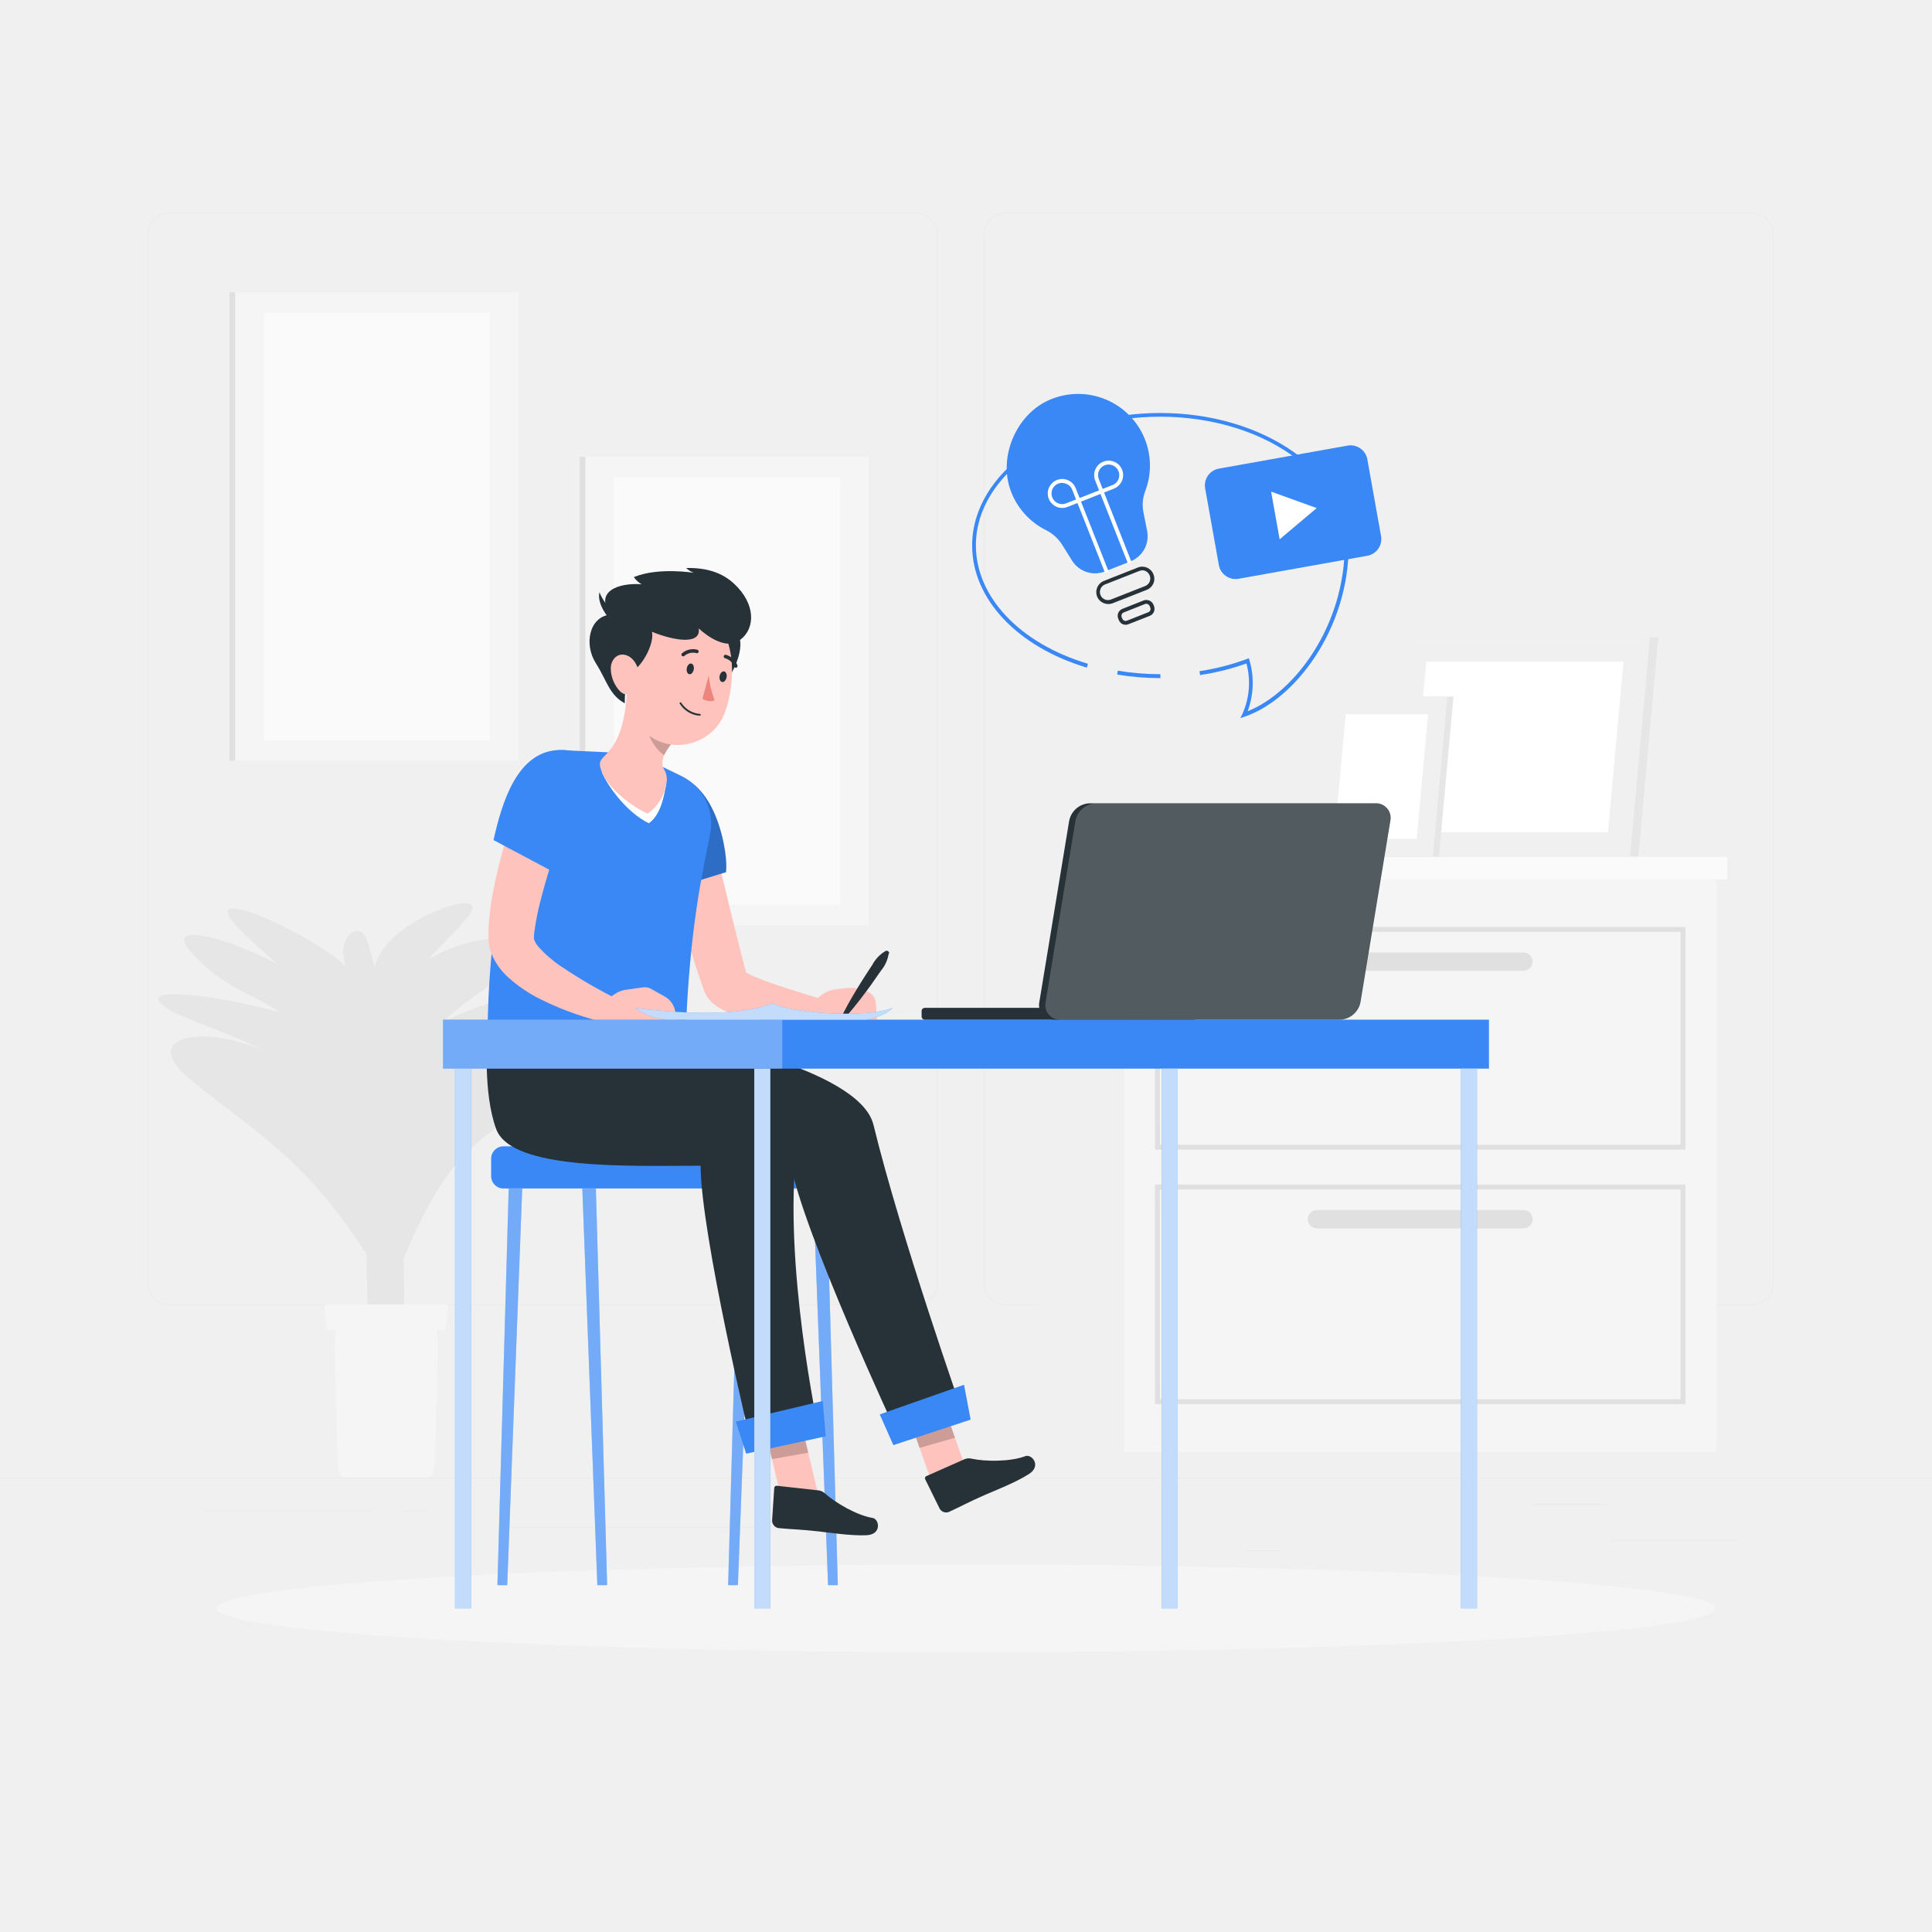
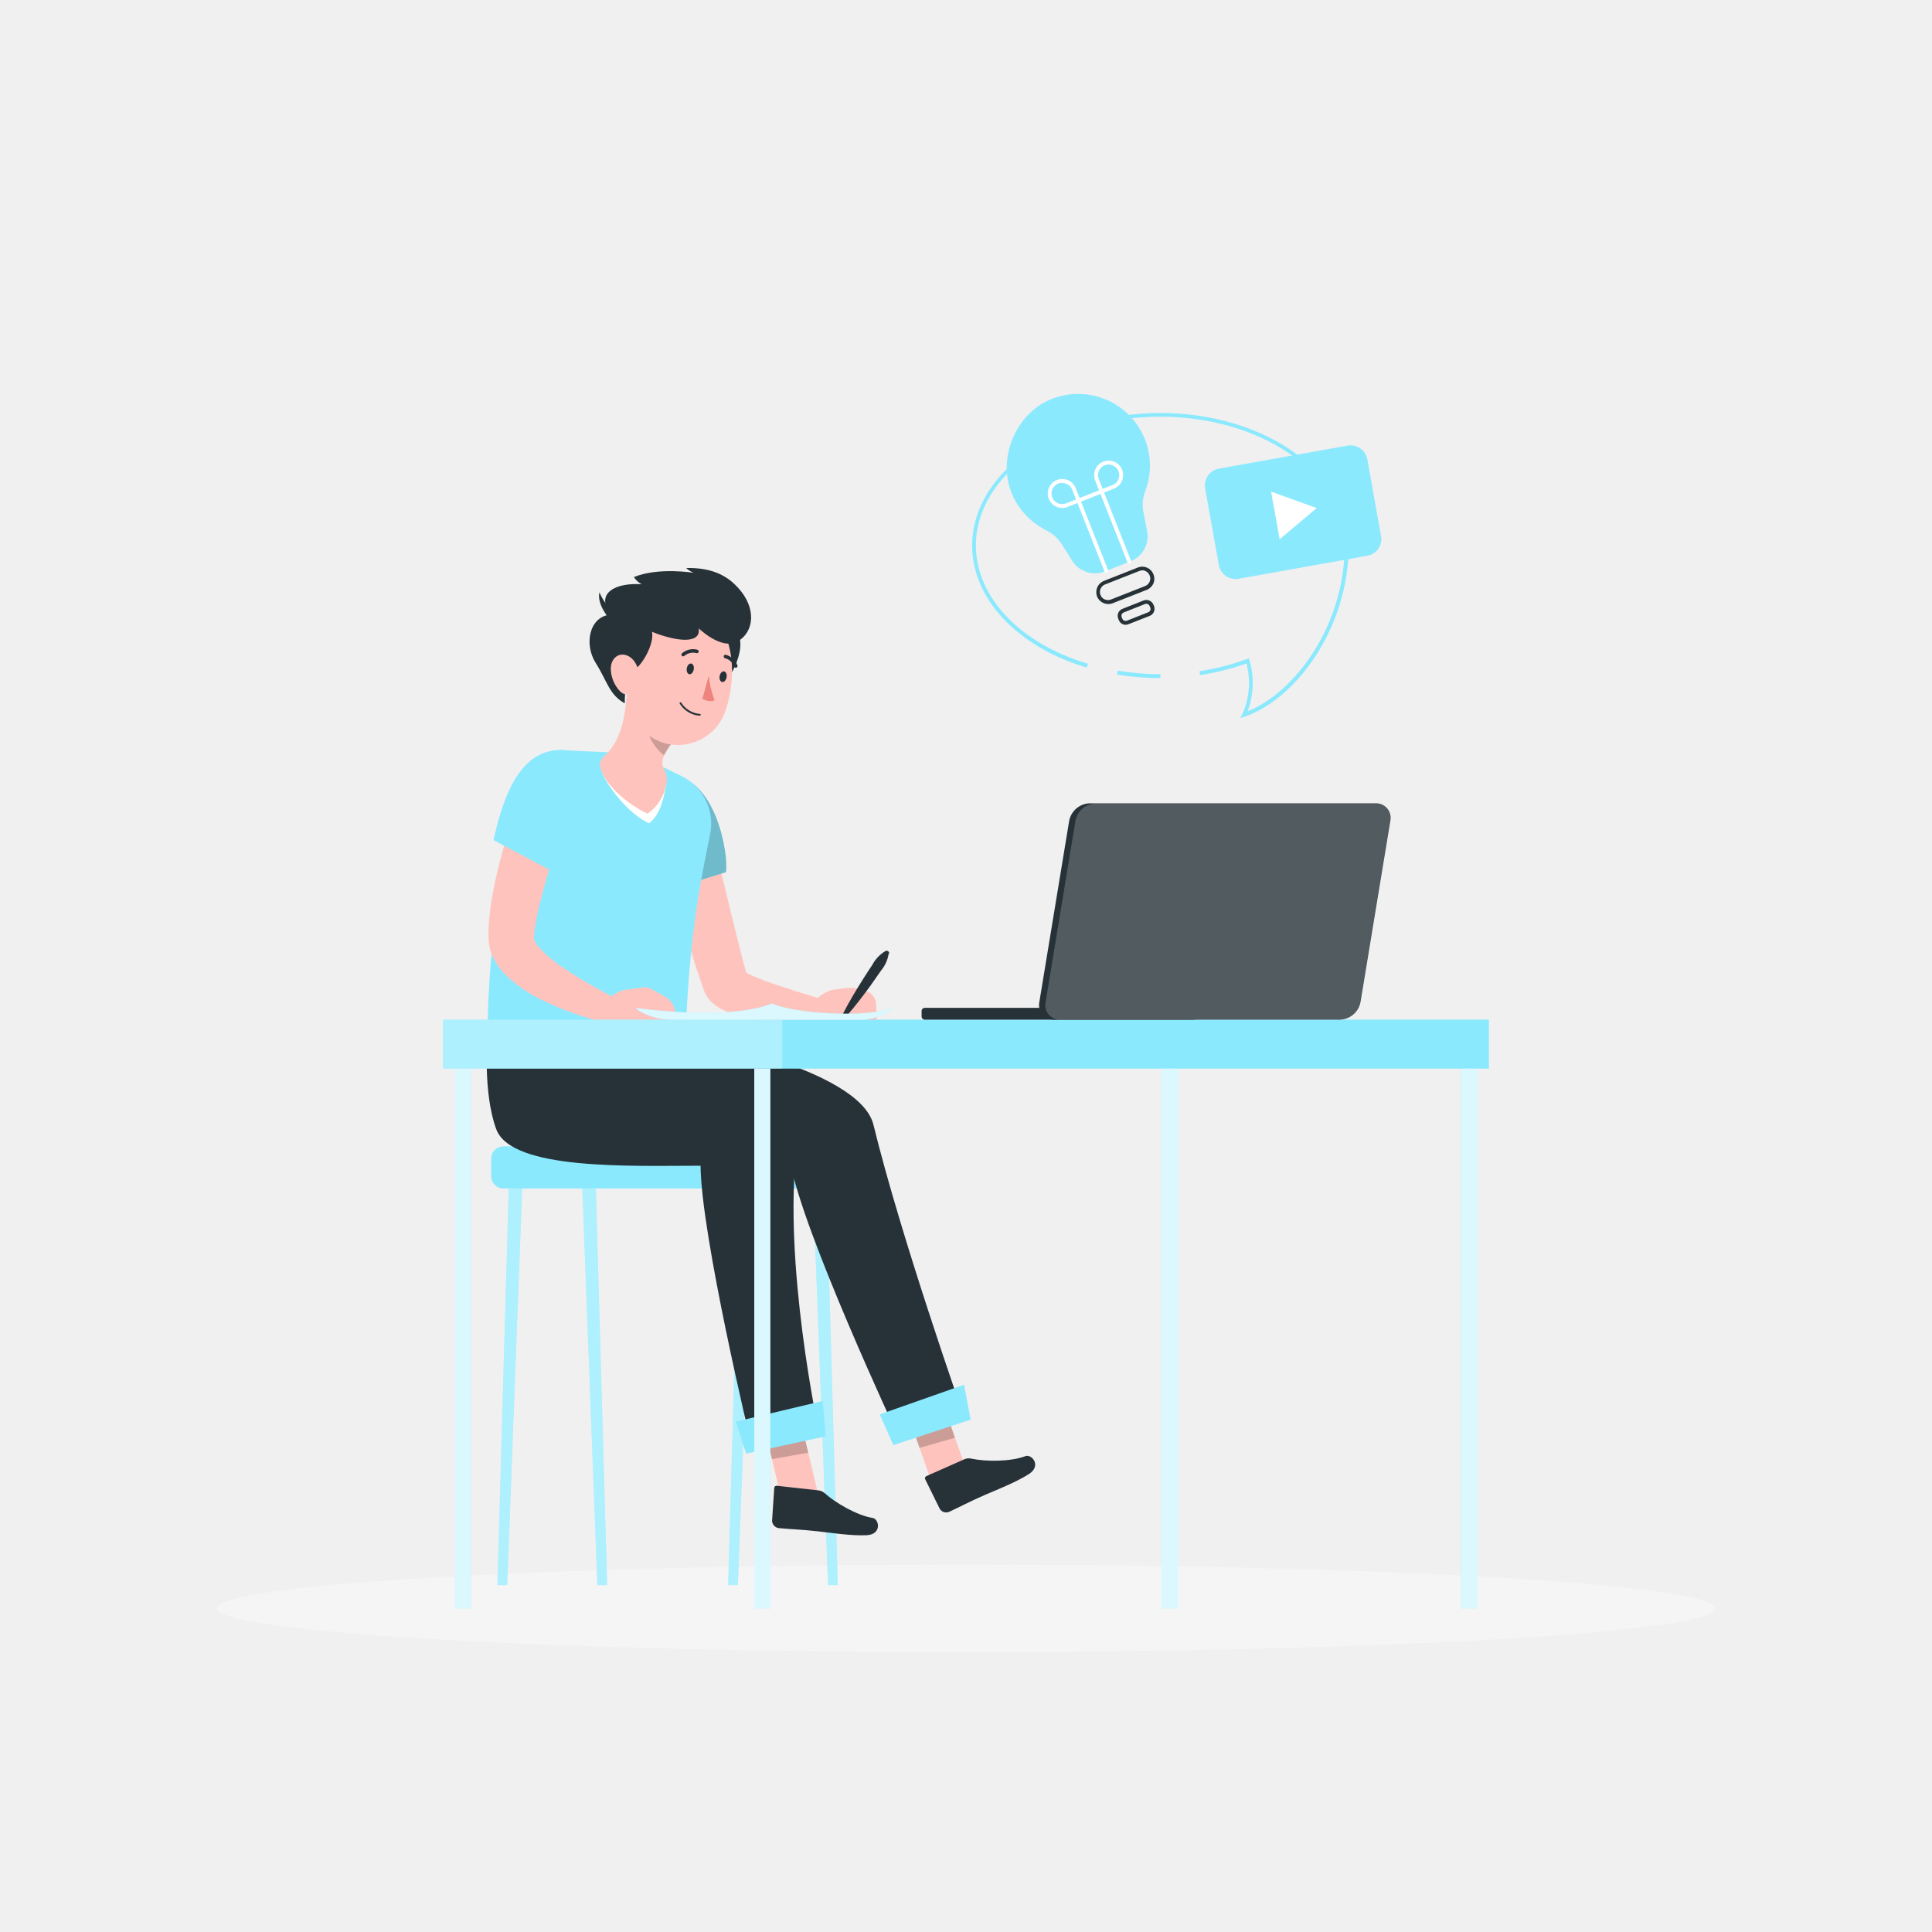
<svg xmlns="http://www.w3.org/2000/svg" viewBox="0 0 500 500">
-   <g id="freepik--background-complete--inject-2">
-     <rect y="382.4" width="500" height="0.25" style="fill:#ebebeb" />
-     <rect x="416.78" y="398.49" width="33.12" height="0.25" style="fill:#ebebeb" />
-     <rect x="322.53" y="401.21" width="8.69" height="0.25" style="fill:#ebebeb" />
-     <rect x="396.59" y="389.21" width="19.19" height="0.25" style="fill:#ebebeb" />
-     <rect x="52.46" y="390.89" width="43.19" height="0.25" style="fill:#ebebeb" />
-     <rect x="104.56" y="390.89" width="6.33" height="0.25" style="fill:#ebebeb" />
-     <rect x="131.47" y="395.11" width="93.68" height="0.25" style="fill:#ebebeb" />
-     <path d="M237,337.8H43.91a5.71,5.71,0,0,1-5.7-5.71V60.66A5.71,5.71,0,0,1,43.91,55H237a5.71,5.71,0,0,1,5.71,5.71V332.09A5.71,5.71,0,0,1,237,337.8ZM43.91,55.2a5.46,5.46,0,0,0-5.45,5.46V332.09a5.46,5.46,0,0,0,5.45,5.46H237a5.47,5.47,0,0,0,5.46-5.46V60.66A5.47,5.47,0,0,0,237,55.2Z" style="fill:#ebebeb" />
-     <path d="M453.31,337.8H260.21a5.72,5.72,0,0,1-5.71-5.71V60.66A5.72,5.72,0,0,1,260.21,55h193.1A5.71,5.71,0,0,1,459,60.66V332.09A5.71,5.71,0,0,1,453.31,337.8ZM260.21,55.2a5.47,5.47,0,0,0-5.46,5.46V332.09a5.47,5.47,0,0,0,5.46,5.46h193.1a5.47,5.47,0,0,0,5.46-5.46V60.66a5.47,5.47,0,0,0-5.46-5.46Z" style="fill:#ebebeb" />
-     <rect x="60.86" y="75.65" width="73.32" height="121.23" transform="translate(195.04 272.54) rotate(180)" style="fill:#f5f5f5" />
-     <rect x="59.4" y="75.65" width="1.45" height="121.23" style="fill:#e0e0e0" />
-     <rect x="68.29" y="80.99" width="58.45" height="110.56" transform="translate(195.04 272.54) rotate(180)" style="fill:#fafafa" />
-     <rect x="151.49" y="118.22" width="73.32" height="121.23" transform="translate(376.29 357.66) rotate(180)" style="fill:#f5f5f5" />
-     <rect x="150.03" y="118.22" width="1.45" height="121.23" style="fill:#e0e0e0" />
-     <rect x="158.92" y="123.55" width="58.45" height="110.56" transform="translate(376.29 357.66) rotate(180)" style="fill:#fafafa" />
-     <path d="M104.2,351.07c1.82-33-3-86-8.21-104.39-.69-2.43-1.47-5.25-2.66-5.62h0c-3.4-1.08-4.93,4.25-4.51,6.09,2,8.86,3.87,30.85,5.7,69.1.91,19,0,32.08,2.44,34.83Z" style="fill:#e6e6e6" />
-     <path d="M98.78,277.52c4.78-15.45,66-31.32,48.35-14.7-4.39,4.14-24.83,15.05-33.22,26.52-6.52,8.91-13.11,23.9-14.85,32.21C98.3,304.07,95.6,287.82,98.78,277.52Z" style="fill:#e6e6e6" />
-     <path d="M105.75,297.11c10.66-23.51,44.75-27.73,35.59-15.32-3.6,4.87-16.8,10.43-25.2,21.9-6.52,8.91-13.11,23.89-14.84,32.21C100.53,318.41,101.3,306.93,105.75,297.11Z" style="fill:#e6e6e6" />
-     <path d="M92.35,295.11c-12.62-30.24-58.21-32.65-46.08-18.6,4.61,5.35,20.72,15.14,32.89,27.76,9.46,9.8,20.12,26,23.75,35C100.56,320.72,97.44,307.31,92.35,295.11Z" style="fill:#e6e6e6" />
-     <path d="M97.65,261.27c11.3-20.71,45.5-22.93,35.73-11.6-3.83,4.46-16.29,10.11-24.43,21.24-6.33,8.64-13.93,19.92-15.62,28C92.59,281.93,92.64,270.46,97.65,261.27Z" style="fill:#e6e6e6" />
-     <path d="M87.81,261.68C78.9,248.8,39,234.64,49.36,246.3c10.91,12.23,18.66,10.13,29,20.81,8,8.3,17,22.06,20.1,29.6C96.45,281,94.19,270.88,87.81,261.68Z" style="fill:#e6e6e6" />
-     <path d="M98.4,246.85c5.66-10.18,29-17.67,22.91-9.86-4.25,5.42-9.35,9.14-14.76,16.52-4.19,5.74-9.89,12.95-11,18.3C95.05,260.56,95,252.92,98.4,246.85Z" style="fill:#e6e6e6" />
-     <path d="M89.19,249.93C83.49,243.61,53,228.61,60,238.24c2.73,3.79,14.36,13,22.19,21.14,6.09,6.3,12.77,11.44,15.1,17.17C95.75,264.64,94.9,256.24,89.19,249.93Z" style="fill:#e6e6e6" />
-     <path d="M97,272.11c-8.33-9.22-69.06-21.1-53.45-10.92,5.34,3.48,28.82,9.46,40.27,21.33,8.89,9.21,12.09,24.49,15.5,32.86C108.3,300.67,105.34,281.34,97,272.11Z" style="fill:#e6e6e6" />
-     <path d="M86.6,349.73l.78,27.59c.08,5.24,1.3,5.08,2.78,5.08h19.63c1.47,0,2.69.16,2.78-5.08l.78-27.59c.09-5.68-1.18-10.47-2.78-10.47H89.38C87.78,339.26,86.51,344.05,86.6,349.73Z" style="fill:#f5f5f5" />
-     <path d="M85.43,344.29h29.09a.8.8,0,0,0,.83-.63l.69-5.28a.76.76,0,0,0-.83-.79H84.73a.77.77,0,0,0-.83.79l.69,5.28A.81.81,0,0,0,85.43,344.29Z" style="fill:#f5f5f5" />
-     <rect x="268.85" y="227.56" width="22.02" height="148.16" style="fill:#f0f0f0" />
-     <rect x="273.08" y="375.72" width="166.92" height="6.68" style="fill:#f0f0f0" />
-     <rect x="290.87" y="227.56" width="153.36" height="148.16" transform="translate(735.1 603.28) rotate(180)" style="fill:#f5f5f5" />
-     <rect x="266.08" y="221.73" width="22.51" height="5.83" style="fill:#f0f0f0" />
-     <rect x="288.59" y="221.73" width="158.41" height="5.83" transform="translate(735.59 449.29) rotate(180)" style="fill:#fafafa" />
-     <path d="M436.2,297.51H298.9V239.9H436.2Zm-136-1.26H434.94V241.16H300.16Z" style="fill:#e0e0e0" />
-     <path d="M436.2,363.38H298.9V306.57H436.2Zm-136-1.26H434.94V307.83H300.16Z" style="fill:#e0e0e0" />
-     <path d="M394.28,251.23H340.82a2.38,2.38,0,0,1-2.37-2.37h0a2.38,2.38,0,0,1,2.37-2.37h53.46a2.38,2.38,0,0,1,2.37,2.37h0A2.38,2.38,0,0,1,394.28,251.23Z" style="fill:#e0e0e0" />
-     <rect x="338.45" y="313.16" width="58.21" height="4.74" rx="2.37" style="fill:#e0e0e0" />
-     <polygon points="360.41 221.67 424.01 221.67 429.17 164.96 365.57 164.96 360.41 221.67" style="fill:#e6e6e6" />
-     <polygon points="358.25 221.67 421.85 221.67 427.01 164.96 363.41 164.96 358.25 221.67" style="fill:#f0f0f0" />
-     <polygon points="416.14 215.39 420.16 171.24 369.12 171.24 365.1 215.39 416.14 215.39" style="fill:#fff" />
-     <polygon points="345.68 180.26 341.91 221.67 372.39 221.67 376.16 180.26 345.68 180.26" style="fill:#e6e6e6" />
-     <polygon points="344.1 180.26 340.33 221.67 370.81 221.67 374.58 180.26 344.1 180.26" style="fill:#f0f0f0" />
-     <polygon points="348.27 184.84 345.33 217.09 366.65 217.09 369.58 184.84 348.27 184.84" style="fill:#fff" />
-   </g>
  <g id="freepik--Shadow--inject-2">
    <ellipse id="freepik--path--inject-2" cx="250" cy="416.24" rx="193.89" ry="11.32" style="fill:#f5f5f5" />
  </g>
  <g id="freepik--Bubble--inject-2">
-     <path d="M296.32,113.72a18.6,18.6,0,0,0-24.83-10.18c-8.52,3.76-13.14,14.69-9.93,23.42a18.51,18.51,0,0,0,9,10.17,10.45,10.45,0,0,1,4.26,3.75l2.64,4.22a7,7,0,0,0,8.48,2.8l6.66-2.63a7,7,0,0,0,4.28-7.84l-1-5.06a9.82,9.82,0,0,1,.53-5.33A18.5,18.5,0,0,0,296.32,113.72Z" style="fill:#3988F6" />
+     <path d="M296.32,113.72a18.6,18.6,0,0,0-24.83-10.18c-8.52,3.76-13.14,14.69-9.93,23.42a18.51,18.51,0,0,0,9,10.17,10.45,10.45,0,0,1,4.26,3.75l2.64,4.22a7,7,0,0,0,8.48,2.8l6.66-2.63a7,7,0,0,0,4.28-7.84l-1-5.06a9.82,9.82,0,0,1,.53-5.33A18.5,18.5,0,0,0,296.32,113.72Z" style="fill:#8BE9FE" />
    <path d="M286.82,156.32a3.13,3.13,0,0,1-1.24-.26,3.06,3.06,0,0,1-1.66-1.71,3.11,3.11,0,0,1,1.75-4l8.83-3.49a3.1,3.1,0,0,1,4,1.75,3.07,3.07,0,0,1,0,2.38,3.13,3.13,0,0,1-1.71,1.66L288,156.1A3,3,0,0,1,286.82,156.32Zm8.82-8.71a2,2,0,0,0-.77.15L286,151.25a2.1,2.1,0,0,0-.07,3.89,2.07,2.07,0,0,0,1.62,0l8.83-3.48a2.09,2.09,0,0,0,1.15-1.13,2,2,0,0,0,0-1.61,2.13,2.13,0,0,0-2-1.34Z" style="fill:#263238" />
    <path d="M291.32,161.7a2.09,2.09,0,0,1-.78-.16,2,2,0,0,1-1-1.07l-.15-.39a1.93,1.93,0,0,1,1.09-2.51l5.51-2.18a2,2,0,0,1,2.52,1.09l.15.39a1.95,1.95,0,0,1-1.09,2.51L292,161.56A1.9,1.9,0,0,1,291.32,161.7Zm5.35-5.45a1,1,0,0,0-.34.07l-5.51,2.18a.93.93,0,0,0-.53,1.21l.15.39a.94.94,0,0,0,1.22.53l5.51-2.18a.94.94,0,0,0,.52-.5.92.92,0,0,0,0-.71l-.15-.39A1,1,0,0,0,296.67,156.25Z" style="fill:#263238" />
    <path d="M274.91,131.46a3.75,3.75,0,1,1,3.48-5.13l1.38,3.49-3.49,1.37A3.67,3.67,0,0,1,274.91,131.46Zm0-6.5a2.75,2.75,0,1,0,1,5.3l2.56-1-1-2.55A2.74,2.74,0,0,0,274.9,125Z" style="fill:#fff" />
    <polygon points="285.97 148.24 278.48 129.25 285.37 126.53 292.86 145.52 291.93 145.89 284.8 127.83 279.77 129.82 286.9 147.87 285.97 148.24" style="fill:#fff" />
    <path d="M284.8,127.83l-1.37-3.49a3.75,3.75,0,1,1,4.86,2.11Zm2.11-7.62a2.79,2.79,0,0,0-1,.2,2.74,2.74,0,0,0-1.54,3.57l1,2.55,2.55-1a2.75,2.75,0,0,0-1-5.31Z" style="fill:#fff" />
-     <path d="M300.33,175.49a68.37,68.37,0,0,1-11.21-.91l.17-1a67.4,67.4,0,0,0,11,.9Z" style="fill:#3988F6" />
-     <path d="M321,185.85l.53-1.08a19.55,19.55,0,0,0,1.05-13.07,62.46,62.46,0,0,1-12,3l-.15-1a61.45,61.45,0,0,0,12.28-3.16l.5-.18.15.5a21,21,0,0,1-.47,13.21c12.29-4.89,25.12-22.25,25.12-42.93,0-18.36-21.41-33.3-47.73-33.3s-47.72,14.94-47.72,33.3c0,13.35,11.37,25.38,29,30.64l-.29,1c-18-5.39-29.68-17.79-29.68-31.6,0-18.91,21.86-34.3,48.72-34.3s48.73,15.39,48.73,34.3c0,21.74-14,39.91-26.9,44.28Z" style="fill:#3988F6" />
-     <rect x="313.33" y="118.1" width="42.64" height="28.96" rx="4.4" transform="translate(-18.1 60.9) rotate(-10.13)" style="fill:#3988F6" />
+     <path d="M300.33,175.49a68.37,68.37,0,0,1-11.21-.91l.17-1a67.4,67.4,0,0,0,11,.9Z" style="fill:#8BE9FE" />
+     <path d="M321,185.85l.53-1.08a19.55,19.55,0,0,0,1.05-13.07,62.46,62.46,0,0,1-12,3l-.15-1a61.45,61.45,0,0,0,12.28-3.16l.5-.18.15.5a21,21,0,0,1-.47,13.21c12.29-4.89,25.12-22.25,25.12-42.93,0-18.36-21.41-33.3-47.73-33.3s-47.72,14.94-47.72,33.3c0,13.35,11.37,25.38,29,30.64l-.29,1c-18-5.39-29.68-17.79-29.68-31.6,0-18.91,21.86-34.3,48.72-34.3s48.73,15.39,48.73,34.3c0,21.74-14,39.91-26.9,44.28Z" style="fill:#8BE9FE" />
+     <rect x="313.33" y="118.1" width="42.64" height="28.96" rx="4.4" transform="translate(-18.1 60.9) rotate(-10.13)" style="fill:#8BE9FE" />
    <polygon points="340.76 131.49 328.96 127.23 331.17 139.57 340.76 131.49" style="fill:#fff" />
  </g>
  <g id="freepik--Character--inject-2">
-     <rect x="127.11" y="296.67" width="91.34" height="10.91" rx="3.19" style="fill:#3988F6" />
-     <polygon points="214.3 410.24 216.83 410.24 213.92 307.58 210.41 307.58 214.3 410.24" style="fill:#3988F6" />
+     <rect x="127.11" y="296.67" width="91.34" height="10.91" rx="3.19" style="fill:#8BE9FE" />
+     <polygon points="214.3 410.24 216.83 410.24 213.92 307.58 210.41 307.58 214.3 410.24" style="fill:#8BE9FE" />
    <polygon points="214.3 410.24 216.83 410.24 213.92 307.58 210.41 307.58 214.3 410.24" style="fill:#fff;opacity:0.3" />
-     <polygon points="190.97 410.24 188.44 410.24 191.36 307.58 194.86 307.58 190.97 410.24" style="fill:#3988F6" />
+     <polygon points="190.97 410.24 188.44 410.24 191.36 307.58 194.86 307.58 190.97 410.24" style="fill:#8BE9FE" />
    <polygon points="190.97 410.24 188.44 410.24 191.36 307.58 194.86 307.58 190.97 410.24" style="fill:#fff;opacity:0.3" />
-     <polygon points="154.59 410.24 157.13 410.24 154.21 307.58 150.7 307.58 154.59 410.24" style="fill:#3988F6" />
+     <polygon points="154.59 410.24 157.13 410.24 154.21 307.58 150.7 307.58 154.59 410.24" style="fill:#8BE9FE" />
    <polygon points="154.59 410.24 157.13 410.24 154.21 307.58 150.7 307.58 154.59 410.24" style="fill:#fff;opacity:0.3" />
-     <polygon points="131.27 410.24 128.73 410.24 131.65 307.58 135.15 307.58 131.27 410.24" style="fill:#3988F6" />
+     <polygon points="131.27 410.24 128.73 410.24 131.65 307.58 135.15 307.58 131.27 410.24" style="fill:#8BE9FE" />
    <polygon points="131.27 410.24 128.73 410.24 131.65 307.58 135.15 307.58 131.27 410.24" style="fill:#fff;opacity:0.3" />
    <polygon points="241.31 384.15 250.33 381.1 242.91 360.04 233.9 363.09 241.31 384.15" style="fill:#ffc3bd" />
    <path d="M249.66,377.62,239.78,382a.6.6,0,0,0-.33.85l3.75,7.62a1.93,1.93,0,0,0,2.39.81c3.41-1.57,4.94-2.48,9.29-4.39,2.68-1.17,8.07-3.26,11.41-5.41s.72-5.25-.92-4.63c-3.89,1.48-10.36,1.42-13.9.66A3,3,0,0,0,249.66,377.62Z" style="fill:#263238" />
    <polygon points="233.9 363.1 242.92 360.04 247.15 372.09 237.98 374.71 233.9 363.1" style="opacity:0.2" />
    <path d="M177.42,268.19s45,8.12,48.63,22.9c7.13,29.22,23.21,74.92,23.21,74.92l-17.12,5s-24.48-52.41-27.56-70.05c-25.25,0-56,2-60-8.68-3.51-9.48-2.26-24.05-2.26-24.05Z" style="fill:#263238" />
-     <polygon points="231.2 374 251.2 367.4 249.49 358.37 227.68 366.05 231.2 374" style="fill:#3988F6" />
+     <polygon points="231.2 374 251.2 367.4 249.49 358.37 227.68 366.05 231.2 374" style="fill:#8BE9FE" />
    <polygon points="202.11 387.35 212.07 388.11 206.22 363.53 196.93 365.63 202.11 387.35" style="fill:#ffc3bd" />
    <path d="M211.82,385.71l-10.73-1.19a.61.61,0,0,0-.72.58l-.56,8.48a2,2,0,0,0,1.67,1.89c3.73.35,5.52.32,10.24.84,2.9.32,8.62,1.21,12.59,1s3.25-4.2,1.51-4.47c-4.11-.67-9.67-3.95-12.36-6.38A2.93,2.93,0,0,0,211.82,385.71Z" style="fill:#263238" />
    <polygon points="196.93 365.64 206.22 363.54 209.17 375.96 199.78 377.61 196.93 365.64" style="opacity:0.2" />
    <path d="M154,268.19s54.71,8.19,52.2,28.9c-3.61,29.86,5.66,73.05,5.66,73.05l-17.55,3.14s-12.9-53.68-13-71.59c-17.8,0-48.9,1.27-52.88-9.45-3.51-9.48-2.26-24.05-2.26-24.05Z" style="fill:#263238" />
-     <polygon points="193.1 376.2 213.69 371.72 212.93 362.57 190.43 367.92 193.1 376.2" style="fill:#3988F6" />
+     <polygon points="193.1 376.2 213.69 371.72 212.93 362.57 190.43 367.92 193.1 376.2" style="fill:#8BE9FE" />
    <path d="M182.86,210.64c1.46,5.72,2.89,11.49,4.29,17.24s2.77,11.51,4.22,17.19l1.09,4.23.56,2.08.29,1,0,.13,0,.06s0-.09-.05-.13a3.66,3.66,0,0,0-.28-.59l-.15-.23-.11-.15-.2-.22c-.21-.2-.24-.17-.19-.12a1.89,1.89,0,0,0,.36.29,10.88,10.88,0,0,0,1.38.79c1.08.53,2.34,1,3.63,1.52,5.2,1.93,10.94,3.57,16.52,5.34l-.88,6.38a90.82,90.82,0,0,1-9.2-.36,81.94,81.94,0,0,1-9.27-1.3,40.56,40.56,0,0,1-4.86-1.26,21.9,21.9,0,0,1-2.69-1.06,12.5,12.5,0,0,1-1.55-.86,10.26,10.26,0,0,1-1.89-1.55c-.18-.2-.35-.39-.55-.65l-.28-.38-.28-.47a7.55,7.55,0,0,1-.53-1.1l-.16-.46-.39-1.1-.75-2.18c-.49-1.45-1-2.9-1.41-4.34-1.81-5.78-3.46-11.53-5-17.32s-3-11.57-4.34-17.43Z" style="fill:#ffc3bd" />
-     <path d="M168.8,203.72c5.49-6.12,14.19-1.84,17.86,11.86,1.78,6.66,1.22,10.14,1.22,10.14l-18.94,5.84C164.87,222.56,161.33,212.06,168.8,203.72Z" style="fill:#3988F6" />
+     <path d="M168.8,203.72c5.49-6.12,14.19-1.84,17.86,11.86,1.78,6.66,1.22,10.14,1.22,10.14l-18.94,5.84C164.87,222.56,161.33,212.06,168.8,203.72Z" style="fill:#8BE9FE" />
    <g style="opacity:0.2">
      <path d="M168.8,203.72c5.49-6.12,14.19-1.84,17.86,11.86,1.78,6.66,1.22,10.14,1.22,10.14l-18.94,5.84C164.87,222.56,161.33,212.06,168.8,203.72Z" />
    </g>
    <path d="M224.15,256.5l-1.7-.52a7.93,7.93,0,0,0-3.18-.29l-3.65.43a8.59,8.59,0,0,0-5.57,4.27l-1.24,2.42c.62,4.46,9.66,3,9.66,3H227l-.28-6.06A3.61,3.61,0,0,0,224.15,256.5Z" style="fill:#ffc3bd" />
    <path d="M230,246.74A9,9,0,0,1,228,251.2c-.91,1.33-1.85,2.65-2.8,4-1.91,2.61-3.86,5.18-6,7.63a.58.58,0,0,1-.95-.65c1.48-2.9,3.15-5.66,4.86-8.4q1.29-2.05,2.64-4.07a9.11,9.11,0,0,1,3.37-3.56.66.66,0,0,1,1,.64Z" style="fill:#263238" />
-     <path d="M170.07,197.79l-10.67-3-13.73-.64a9.51,9.51,0,0,0-9.49,6.56c-2.62,8-5,19.52-6.78,29.49a231.8,231.8,0,0,0-3.21,38h51.23c1.05-28.45,4.4-42.35,6.38-52.42a13.72,13.72,0,0,0-7.55-15Z" style="fill:#3988F6" />
+     <path d="M170.07,197.79l-10.67-3-13.73-.64a9.51,9.51,0,0,0-9.49,6.56c-2.62,8-5,19.52-6.78,29.49a231.8,231.8,0,0,0-3.21,38h51.23c1.05-28.45,4.4-42.35,6.38-52.42a13.72,13.72,0,0,0-7.55-15Z" style="fill:#8BE9FE" />
    <path d="M155.76,199.79c1.3,3.34,6.33,10.48,12.18,13.27,3.25-2.35,3.95-7.48,4.44-9.88Z" style="fill:#fff" />
    <path d="M172.38,203.18a5.2,5.2,0,0,0-.44-3.94c-.83-1.3-.62-2.79.21-4.32a14.91,14.91,0,0,1,2.45-3.33l-6.71-7.85-5.47-6.34c-.47,5.93-.93,13.28-5.61,17.88-1.65,1.63-2,2.12-1.05,4.51,1.3,3.34,6,8,11.8,10.79A11.37,11.37,0,0,0,172.38,203.18Z" style="fill:#ffc3bd" />
    <path d="M172.54,190.24l-3.79-6.15c-.07.16-.16.33-.25.51a14.39,14.39,0,0,0-.82,2.36c-.69,2.73,1.63,6.63,4.17,8.49.11-.17.2-.35.3-.53a18.68,18.68,0,0,1,2.29-3.23,1,1,0,0,1,.16-.1Z" style="opacity:0.2" />
    <path d="M185.78,175.54c.88,5.67,9-8.92,4.46-12.12C184.7,159.5,184.12,164.75,185.78,175.54Z" style="fill:#263238" />
    <path d="M162.67,168.14c-.52,9.21-1.31,14.56,2.92,19.88,6.36,8,18.57,5.36,21.94-3.45,3-7.94,3.37-21.66-5.48-26.52S163.19,158.94,162.67,168.14Z" style="fill:#ffc3bd" />
    <path d="M180.82,162.61s5.89,5.78,10.09,3.39,5.05-8.58,0-14c-2.43-2.61-6.11-5.16-13.33-5a5.56,5.56,0,0,0,2,1.25s-9.16-1.53-15.54,1.1a5.86,5.86,0,0,0,2,1.86c-6.21-.47-12.25,2-8,7.83-5.63.55-6.89,7.75-3.89,12.5s3.53,8.31,7.54,10.47c0-6.47,1.49-8,1.49-8,2.89-1.23,6.22-7.39,5.55-10.5C174.91,166,181.5,166.82,180.82,162.61Z" style="fill:#263238" />
    <path d="M159.52,158.83a12.7,12.7,0,0,1-4.39-5.55c-.72,3.22,2.61,6.89,2.61,6.89Z" style="fill:#263238" />
    <path d="M158.07,173.17a8.76,8.76,0,0,0,2.33,5.67c1.91,2,4.51.3,5-2.27.4-2.31-.58-5.84-3-6.88S158,170.59,158.07,173.17Z" style="fill:#ffc3bd" />
    <path d="M177.75,172.89c-.15.76.12,1.47.61,1.59s1-.4,1.17-1.16-.12-1.47-.61-1.59S177.9,172.14,177.75,172.89Z" style="fill:#263238" />
    <path d="M186.25,174.92c-.16.76.12,1.46.61,1.58s1-.4,1.17-1.16-.13-1.47-.62-1.58S186.4,174.16,186.25,174.92Z" style="fill:#263238" />
    <path d="M183.42,174.86a24.57,24.57,0,0,0,1.52,6.36c-1.4.71-3.16-.36-3.16-.36Z" style="fill:#ed847e" />
    <path d="M180.21,185.11a6.66,6.66,0,0,1-4.29-3,.23.23,0,1,1,.4-.22,6.37,6.37,0,0,0,4.82,2.88.21.21,0,0,1,.2.24.22.22,0,0,1-.24.21A7.55,7.55,0,0,1,180.21,185.11Z" style="fill:#263238" />
    <path d="M176.63,169.83a.46.46,0,0,1-.18-.13.46.46,0,0,1,.06-.64,4.35,4.35,0,0,1,4-.9.45.45,0,1,1-.29.86,3.48,3.48,0,0,0-3.13.74A.45.45,0,0,1,176.63,169.83Z" style="fill:#263238" />
    <path d="M187.3,170a.55.55,0,0,1,0-.22.47.47,0,0,1,.56-.32,4.37,4.37,0,0,1,3,2.78.45.45,0,0,1-.31.56.45.45,0,0,1-.56-.31,3.43,3.43,0,0,0-2.39-2.15A.48.48,0,0,1,187.3,170Z" style="fill:#263238" />
    <path d="M147.81,207.88c-1.92,5.48-3.84,11.19-5.55,16.79-.87,2.8-1.66,5.61-2.37,8.38a71.5,71.5,0,0,0-1.6,8.08c0,.3-.08.63-.09.92l0,.44c0,.14,0,.35,0,.28s-.08.06,0,.27a5.71,5.71,0,0,0,1.21,2.06,30.79,30.79,0,0,0,5.8,5,129.85,129.85,0,0,0,15.05,8.74L158.12,265a79.29,79.29,0,0,1-9.15-2.58,73.35,73.35,0,0,1-8.92-3.73,36.93,36.93,0,0,1-8.7-5.91,16.88,16.88,0,0,1-3.92-5.41,11.88,11.88,0,0,1-1-4.16c0-.45,0-.61,0-.85v-.7c0-.47,0-.9,0-1.35a67.72,67.72,0,0,1,1.25-9.91c.6-3.16,1.35-6.22,2.16-9.26a178.07,178.07,0,0,1,5.81-17.82Z" style="fill:#ffc3bd" />
-     <path d="M145,194.09c9.78-.09,11.63,7.52,6.31,19.58A68.82,68.82,0,0,1,143.89,226l-16.17-8.59C129.88,207.78,133.83,194.19,145,194.09Z" style="fill:#3988F6" />
+     <path d="M145,194.09c9.78-.09,11.63,7.52,6.31,19.58A68.82,68.82,0,0,1,143.89,226l-16.17-8.59C129.88,207.78,133.83,194.19,145,194.09Z" style="fill:#8BE9FE" />
    <path d="M172,257.88l-3.58-2a3.14,3.14,0,0,0-1.92-.36l-4.3.6c-2.89.3-5,2.51-6.57,4.43l-1.83,2.24c-.09,4.52,11.33,3.46,11.33,3.46l10-.13-.31-3.94A5.44,5.44,0,0,0,172,257.88Z" style="fill:#ffc3bd" />
  </g>
  <g id="freepik--Desk--inject-2">
-     <rect x="114.65" y="263.89" width="270.69" height="12.67" style="fill:#3988F6" />
+     <rect x="114.65" y="263.89" width="270.69" height="12.67" style="fill:#8BE9FE" />
    <rect x="114.65" y="263.89" width="87.8" height="12.67" style="fill:#fff;opacity:0.3" />
-     <rect x="117.76" y="276.56" width="4.14" height="139.68" style="fill:#3988F6" />
+     <rect x="117.76" y="276.56" width="4.14" height="139.68" style="fill:#8BE9FE" />
    <rect x="117.76" y="276.56" width="4.14" height="139.68" style="fill:#fff;opacity:0.7" />
-     <rect x="195.21" y="276.56" width="4.14" height="139.68" style="fill:#3988F6" />
+     <rect x="195.21" y="276.56" width="4.14" height="139.68" style="fill:#8BE9FE" />
    <rect x="195.21" y="276.56" width="4.14" height="139.68" style="fill:#fff;opacity:0.7" />
-     <rect x="300.65" y="276.56" width="4.14" height="139.68" style="fill:#3988F6" />
+     <rect x="300.65" y="276.56" width="4.14" height="139.68" style="fill:#8BE9FE" />
    <rect x="300.65" y="276.56" width="4.14" height="139.68" style="fill:#fff;opacity:0.7" />
-     <rect x="378.1" y="276.56" width="4.14" height="139.68" style="fill:#3988F6" />
+     <rect x="378.1" y="276.56" width="4.14" height="139.68" style="fill:#8BE9FE" />
    <rect x="378.1" y="276.56" width="4.14" height="139.68" style="fill:#fff;opacity:0.7" />
    <path d="M356,207.89H282a5.6,5.6,0,0,0-5.3,4.55l-7.72,46.89a3.78,3.78,0,0,0,3.8,4.56h74a5.6,5.6,0,0,0,5.31-4.56l7.72-46.89A3.77,3.77,0,0,0,356,207.89Z" style="fill:#263238" />
    <rect x="238.51" y="260.83" width="71.33" height="3.06" rx="0.83" style="fill:#263238" />
    <path d="M356,207.89H283.62a5.6,5.6,0,0,0-5.3,4.55l-7.72,46.89a3.77,3.77,0,0,0,3.8,4.56h72.33a5.6,5.6,0,0,0,5.31-4.56l7.72-46.89A3.77,3.77,0,0,0,356,207.89Z" style="fill:#fff;opacity:0.2" />
-     <path d="M164.46,260.83s23.83,3.55,35.33-1.14c5.38,2.59,24.54,3.87,31.21,1.14-2.06,2.39-6.9,3.06-6.9,3.06H173.83C169,263.89,165.31,261.78,164.46,260.83Z" style="fill:#3988F6" />
+     <path d="M164.46,260.83s23.83,3.55,35.33-1.14c5.38,2.59,24.54,3.87,31.21,1.14-2.06,2.39-6.9,3.06-6.9,3.06H173.83C169,263.89,165.31,261.78,164.46,260.83Z" style="fill:#8BE9FE" />
    <path d="M164.46,260.83s23.83,3.55,35.33-1.14c5.38,2.59,24.54,3.87,31.21,1.14-2.06,2.39-6.9,3.06-6.9,3.06H173.83C169,263.89,165.31,261.78,164.46,260.83Z" style="fill:#fff;opacity:0.7" />
  </g>
</svg>
